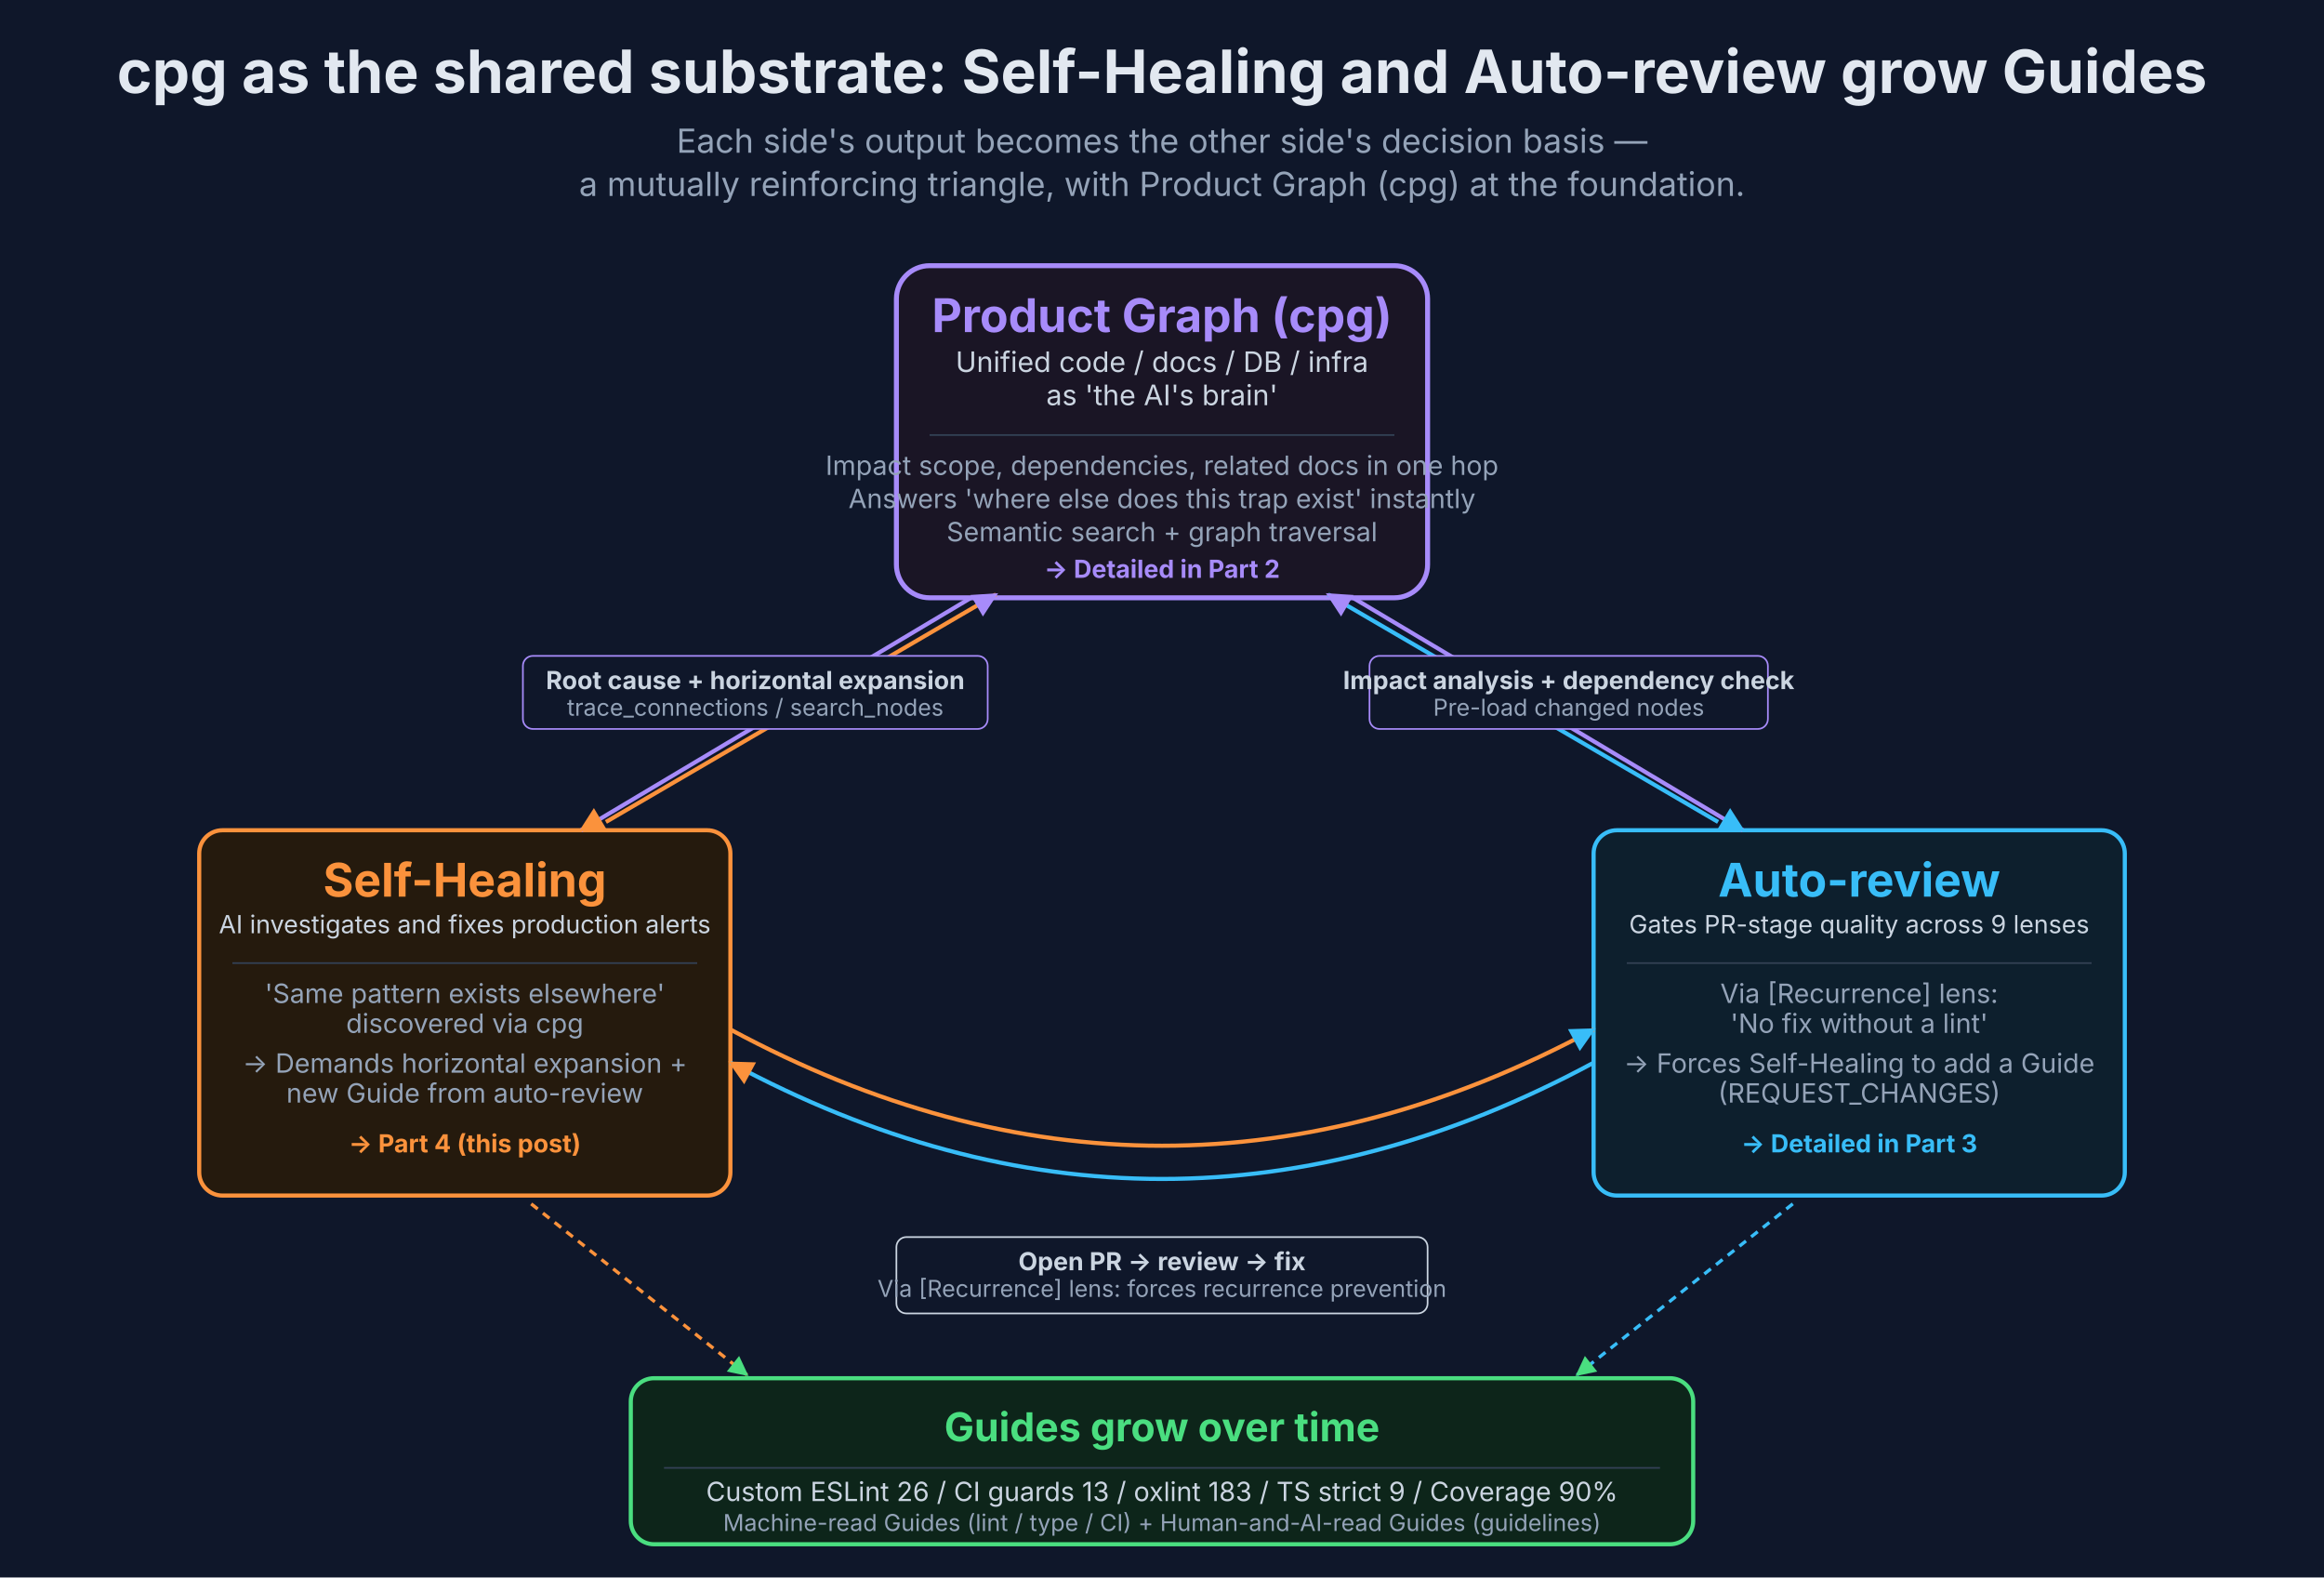
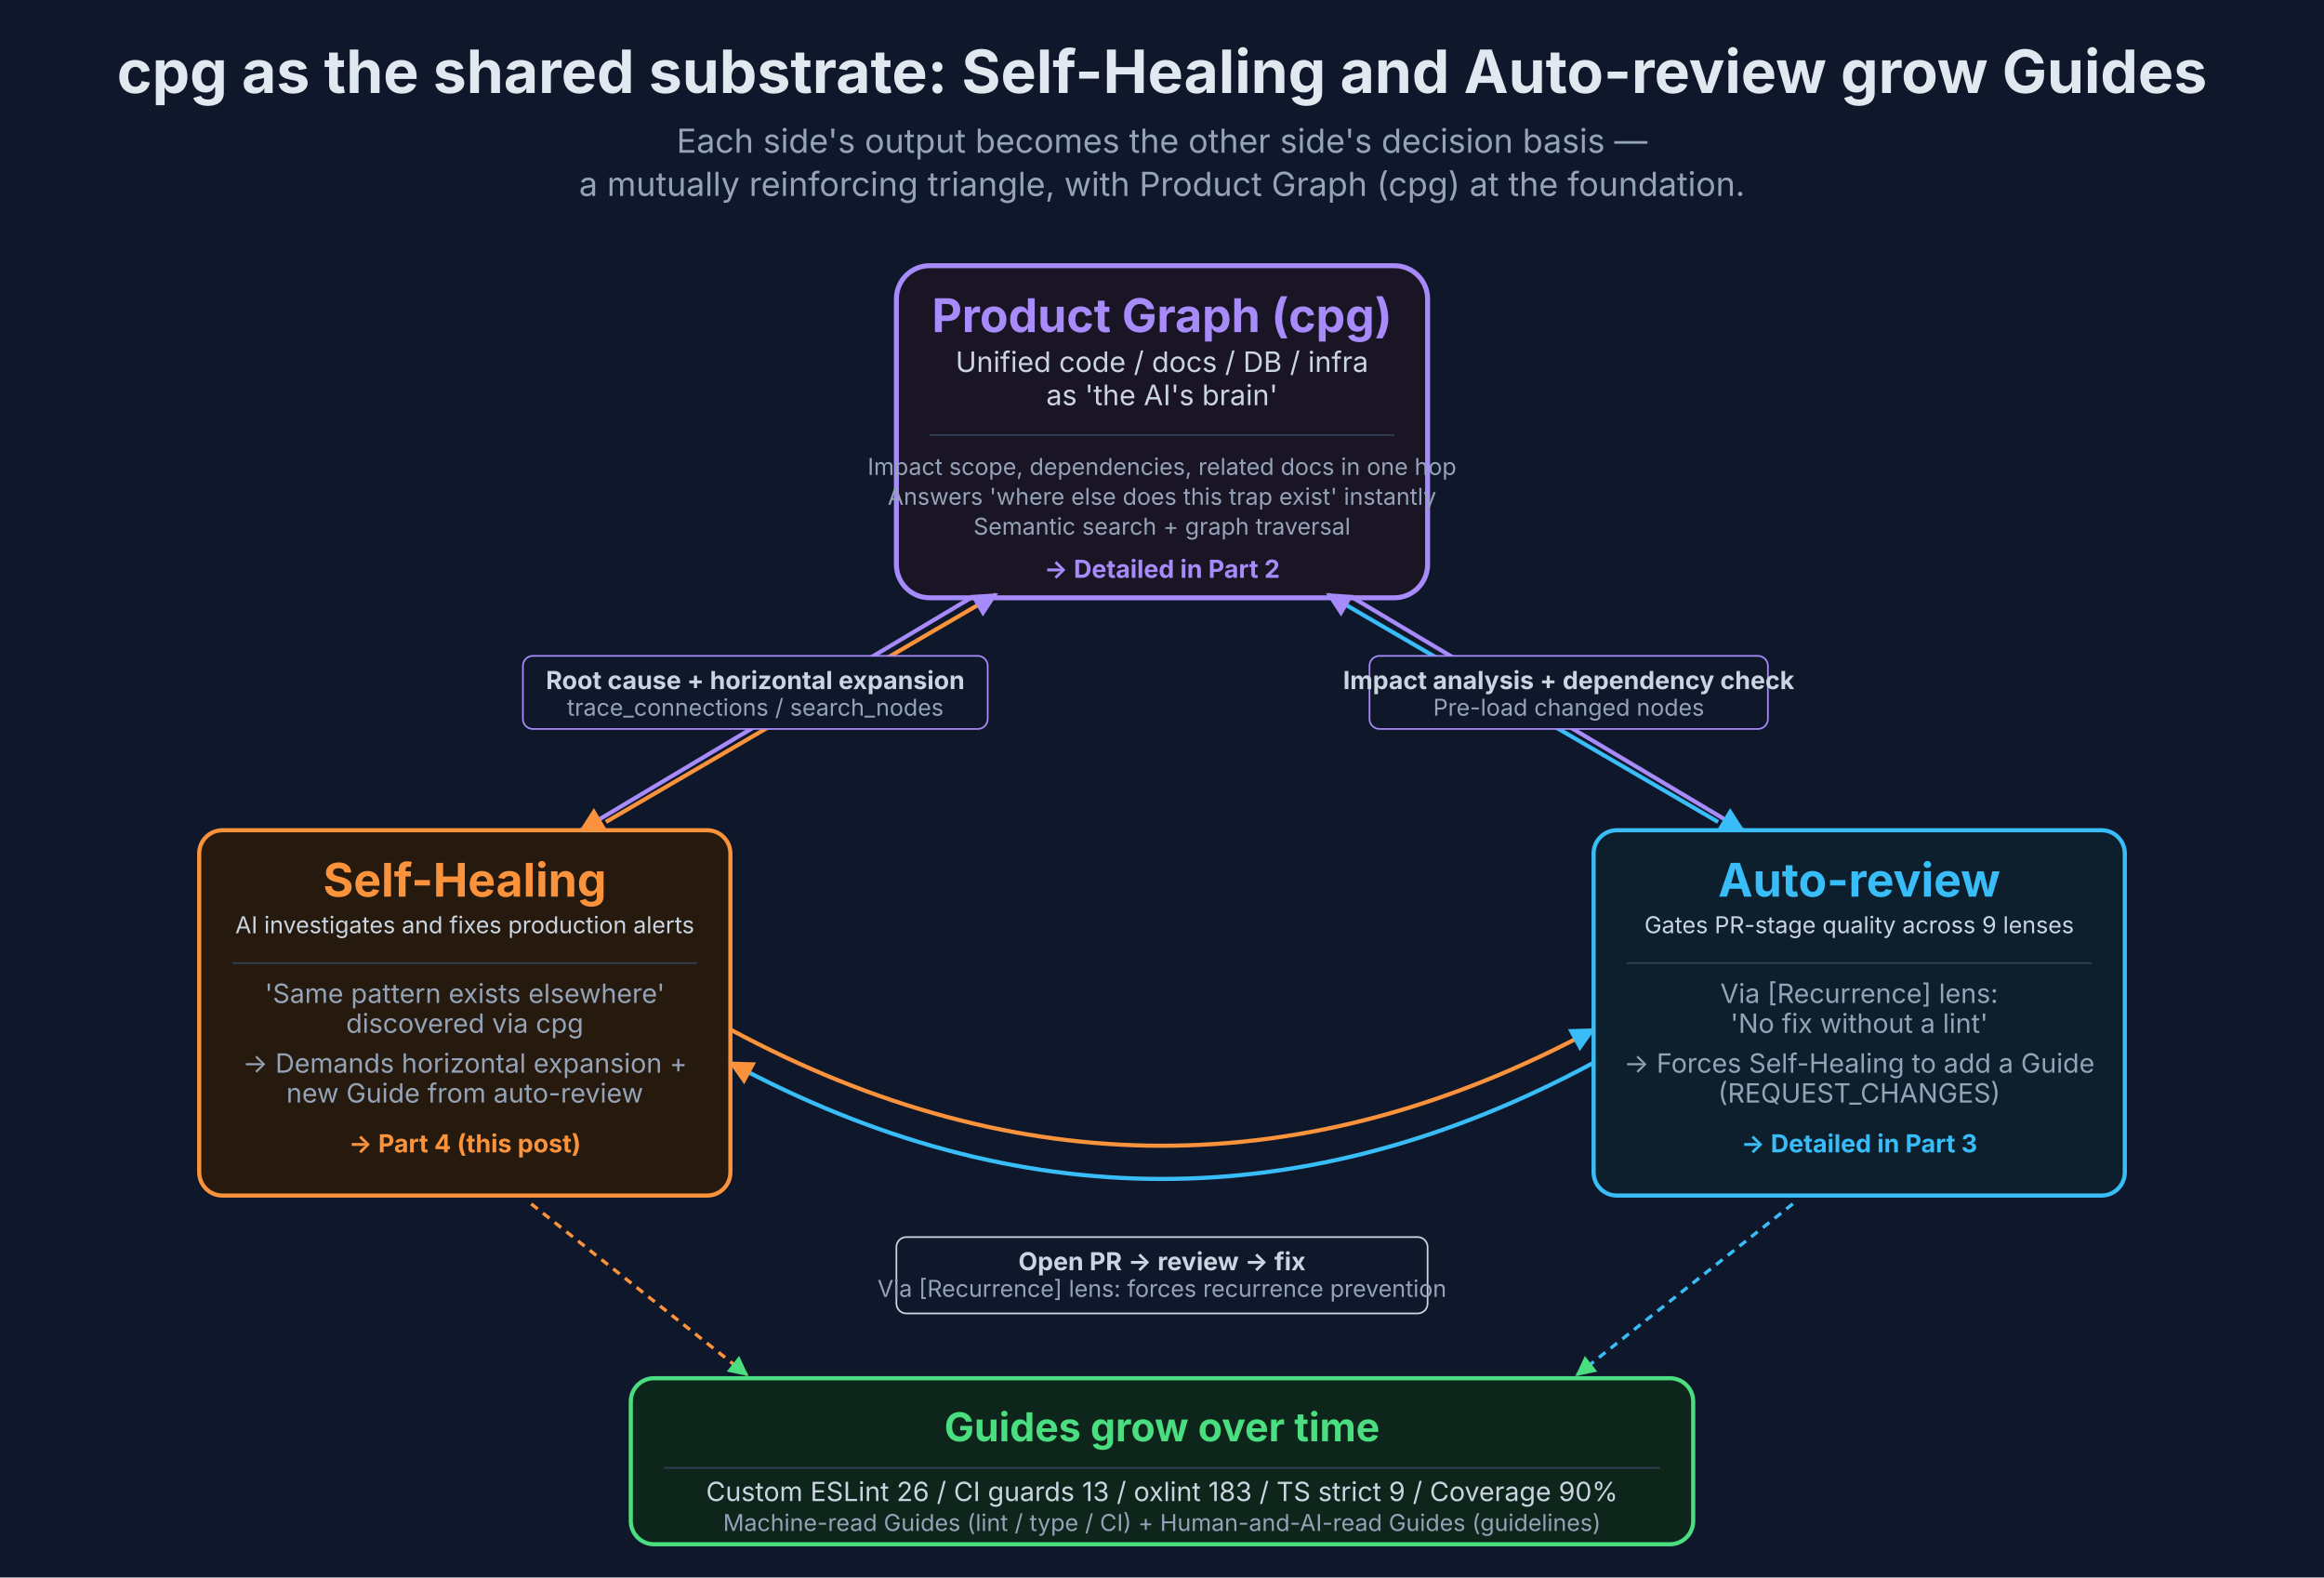
<svg xmlns="http://www.w3.org/2000/svg" width="1400" height="950" viewBox="0 0 1400 950">
  <rect width="1400" height="950" fill="#0f172a" />
  <defs>
    <marker id="a-94a3b8" viewBox="0 0 10 10" refX="9" refY="5" markerWidth="6" markerHeight="6" orient="auto-start-reverse">
      <path d="M 0 0 L 10 5 L 0 10 z" fill="#94a3b8" />
    </marker>
    <marker id="a-4ade80" viewBox="0 0 10 10" refX="9" refY="5" markerWidth="6" markerHeight="6" orient="auto-start-reverse">
      <path d="M 0 0 L 10 5 L 0 10 z" fill="#4ade80" />
    </marker>
    <marker id="a-38bdf8" viewBox="0 0 10 10" refX="9" refY="5" markerWidth="6" markerHeight="6" orient="auto-start-reverse">
      <path d="M 0 0 L 10 5 L 0 10 z" fill="#38bdf8" />
    </marker>
    <marker id="a-fb923c" viewBox="0 0 10 10" refX="9" refY="5" markerWidth="6" markerHeight="6" orient="auto-start-reverse">
      <path d="M 0 0 L 10 5 L 0 10 z" fill="#fb923c" />
    </marker>
    <marker id="a-a78bfa" viewBox="0 0 10 10" refX="9" refY="5" markerWidth="6" markerHeight="6" orient="auto-start-reverse">
      <path d="M 0 0 L 10 5 L 0 10 z" fill="#a78bfa" />
    </marker>
  </defs>
  <text x="700" y="56" font-size="36" fill="#e2e8f0" text-anchor="middle" font-weight="bold" font-family="Inter, Noto Sans, system-ui, sans-serif">cpg as the shared substrate: Self-Healing and Auto-review grow Guides</text>
  <text x="700" y="92" font-size="20" fill="#94a3b8" text-anchor="middle" font-family="Inter, Noto Sans, system-ui, sans-serif">Each side's output becomes the other side's decision basis —</text>
  <text x="700" y="118" font-size="20" fill="#94a3b8" text-anchor="middle" font-family="Inter, Noto Sans, system-ui, sans-serif">a mutually reinforcing triangle, with Product Graph (cpg) at the foundation.</text>
  <g font-family="Inter, Noto Sans, system-ui, sans-serif">
    <rect x="540" y="160" width="320" height="200" rx="20" fill="#1a1525" stroke="#a78bfa" stroke-width="3" />
    <text x="700" y="200" font-size="28" fill="#a78bfa" text-anchor="middle" font-weight="bold">Product Graph (cpg)</text>
    <text x="700" y="224" font-size="17" fill="#cbd5e1" text-anchor="middle">Unified code / docs / DB / infra</text>
    <text x="700" y="244" font-size="17" fill="#cbd5e1" text-anchor="middle">as 'the AI's brain'</text>
    <line x1="560" y1="262" x2="840" y2="262" stroke="#334155" stroke-width="1" />
-     <text x="700" y="286" font-size="16" fill="#94a3b8" text-anchor="middle">Impact scope, dependencies, related docs in one hop</text>
-     <text x="700" y="306" font-size="16" fill="#94a3b8" text-anchor="middle">Answers 'where else does this trap exist' instantly</text>
-     <text x="700" y="326" font-size="16" fill="#94a3b8" text-anchor="middle">Semantic search + graph traversal</text>
+     <text x="700" y="286" font-size="14" fill="#94a3b8" text-anchor="middle">Impact scope, dependencies, related docs in one hop</text>
+     <text x="700" y="304" font-size="14" fill="#94a3b8" text-anchor="middle">Answers 'where else does this trap exist' instantly</text>
+     <text x="700" y="322" font-size="14" fill="#94a3b8" text-anchor="middle">Semantic search + graph traversal</text>
    <text x="700" y="348" font-size="15" fill="#a78bfa" text-anchor="middle" font-weight="bold">→ Detailed in Part 2</text>
  </g>
  <g font-family="Inter, Noto Sans, system-ui, sans-serif">
    <rect x="120" y="500" width="320" height="220" rx="14" fill="#251a0d" stroke="#fb923c" stroke-width="2.5" />
    <text x="280" y="540" font-size="28" fill="#fb923c" text-anchor="middle" font-weight="bold">Self-Healing</text>
-     <text x="280" y="562" font-size="15" fill="#cbd5e1" text-anchor="middle">AI investigates and fixes production alerts</text>
+     <text x="280" y="562" font-size="14" fill="#cbd5e1" text-anchor="middle">AI investigates and fixes production alerts</text>
    <line x1="140" y1="580" x2="420" y2="580" stroke="#334155" stroke-width="1" />
    <text x="280" y="604" font-size="16" fill="#94a3b8" text-anchor="middle">'Same pattern exists elsewhere'</text>
    <text x="280" y="622" font-size="16" fill="#94a3b8" text-anchor="middle">discovered via cpg</text>
    <text x="280" y="646" font-size="16" fill="#94a3b8" text-anchor="middle">→ Demands horizontal expansion +</text>
    <text x="280" y="664" font-size="16" fill="#94a3b8" text-anchor="middle">new Guide from auto-review</text>
    <text x="280" y="694" font-size="15" fill="#fb923c" text-anchor="middle" font-weight="bold">→ Part 4 (this post)</text>
  </g>
  <g font-family="Inter, Noto Sans, system-ui, sans-serif">
    <rect x="960" y="500" width="320" height="220" rx="14" fill="#0d1f2d" stroke="#38bdf8" stroke-width="2.5" />
    <text x="1120" y="540" font-size="28" fill="#38bdf8" text-anchor="middle" font-weight="bold">Auto-review</text>
-     <text x="1120" y="562" font-size="15" fill="#cbd5e1" text-anchor="middle">Gates PR-stage quality across 9 lenses</text>
+     <text x="1120" y="562" font-size="14" fill="#cbd5e1" text-anchor="middle">Gates PR-stage quality across 9 lenses</text>
    <line x1="980" y1="580" x2="1260" y2="580" stroke="#334155" stroke-width="1" />
    <text x="1120" y="604" font-size="16" fill="#94a3b8" text-anchor="middle">Via [Recurrence] lens:</text>
    <text x="1120" y="622" font-size="16" fill="#94a3b8" text-anchor="middle">'No fix without a lint'</text>
    <text x="1120" y="646" font-size="16" fill="#94a3b8" text-anchor="middle">→ Forces Self-Healing to add a Guide</text>
    <text x="1120" y="664" font-size="16" fill="#94a3b8" text-anchor="middle">(REQUEST_CHANGES)</text>
    <text x="1120" y="694" font-size="15" fill="#38bdf8" text-anchor="middle" font-weight="bold">→ Detailed in Part 3</text>
  </g>
  <line x1="585" y1="360" x2="350" y2="500" stroke="#a78bfa" stroke-width="2.5" marker-end="url(#a-fb923c)" />
  <line x1="365" y1="495" x2="600" y2="358" stroke="#fb923c" stroke-width="2.5" marker-end="url(#a-a78bfa)" />
  <g font-family="Inter, Noto Sans, system-ui, sans-serif">
    <rect x="315" y="395" width="280" height="44" rx="6" fill="#0f172a" stroke="#a78bfa" stroke-width="1" />
    <text x="455" y="415" font-size="15" fill="#cbd5e1" text-anchor="middle" font-weight="bold">Root cause + horizontal expansion</text>
    <text x="455" y="431" font-size="14" fill="#94a3b8" text-anchor="middle">trace_connections / search_nodes</text>
  </g>
  <line x1="815" y1="360" x2="1050" y2="500" stroke="#a78bfa" stroke-width="2.5" marker-end="url(#a-38bdf8)" />
  <line x1="1035" y1="495" x2="800" y2="358" stroke="#38bdf8" stroke-width="2.5" marker-end="url(#a-a78bfa)" />
  <g font-family="Inter, Noto Sans, system-ui, sans-serif">
    <rect x="825" y="395" width="240" height="44" rx="6" fill="#0f172a" stroke="#a78bfa" stroke-width="1" />
    <text x="945" y="415" font-size="15" fill="#cbd5e1" text-anchor="middle" font-weight="bold">Impact analysis + dependency check</text>
    <text x="945" y="431" font-size="14" fill="#94a3b8" text-anchor="middle">Pre-load changed nodes</text>
  </g>
  <path d="M 440 620 Q 700 760 960 620" fill="none" stroke="#fb923c" stroke-width="2.5" marker-end="url(#a-38bdf8)" />
  <path d="M 960 640 Q 700 780 440 640" fill="none" stroke="#38bdf8" stroke-width="2.5" marker-end="url(#a-fb923c)" />
  <g font-family="Inter, Noto Sans, system-ui, sans-serif">
    <rect x="540" y="745" width="320" height="46" rx="6" fill="#0f172a" stroke="#cbd5e1" stroke-width="1" />
    <text x="700" y="765" font-size="15" fill="#cbd5e1" text-anchor="middle" font-weight="bold">Open PR → review → fix</text>
    <text x="700" y="781" font-size="14" fill="#94a3b8" text-anchor="middle">Via [Recurrence] lens: forces recurrence prevention</text>
  </g>
  <g font-family="Inter, Noto Sans, system-ui, sans-serif">
    <rect x="380" y="830" width="640" height="100" rx="14" fill="#0d251a" stroke="#4ade80" stroke-width="2.5" />
    <text x="700" y="868" font-size="24" fill="#4ade80" text-anchor="middle" font-weight="bold">Guides grow over time</text>
    <line x1="400" y1="884" x2="1000" y2="884" stroke="#334155" stroke-width="1" />
    <text x="700" y="904" font-size="16" fill="#cbd5e1" text-anchor="middle">Custom ESLint 26  /  CI guards 13  /  oxlint 183  /  TS strict 9  /  Coverage 90%</text>
    <text x="700" y="922" font-size="14" fill="#94a3b8" text-anchor="middle">Machine-read Guides (lint / type / CI) + Human-and-AI-read Guides (guidelines)</text>
  </g>
  <line x1="320" y1="725" x2="450" y2="828" stroke="#fb923c" stroke-width="2" stroke-dasharray="5,4" marker-end="url(#a-4ade80)" />
  <line x1="1080" y1="725" x2="950" y2="828" stroke="#38bdf8" stroke-width="2" stroke-dasharray="5,4" marker-end="url(#a-4ade80)" />
</svg>
